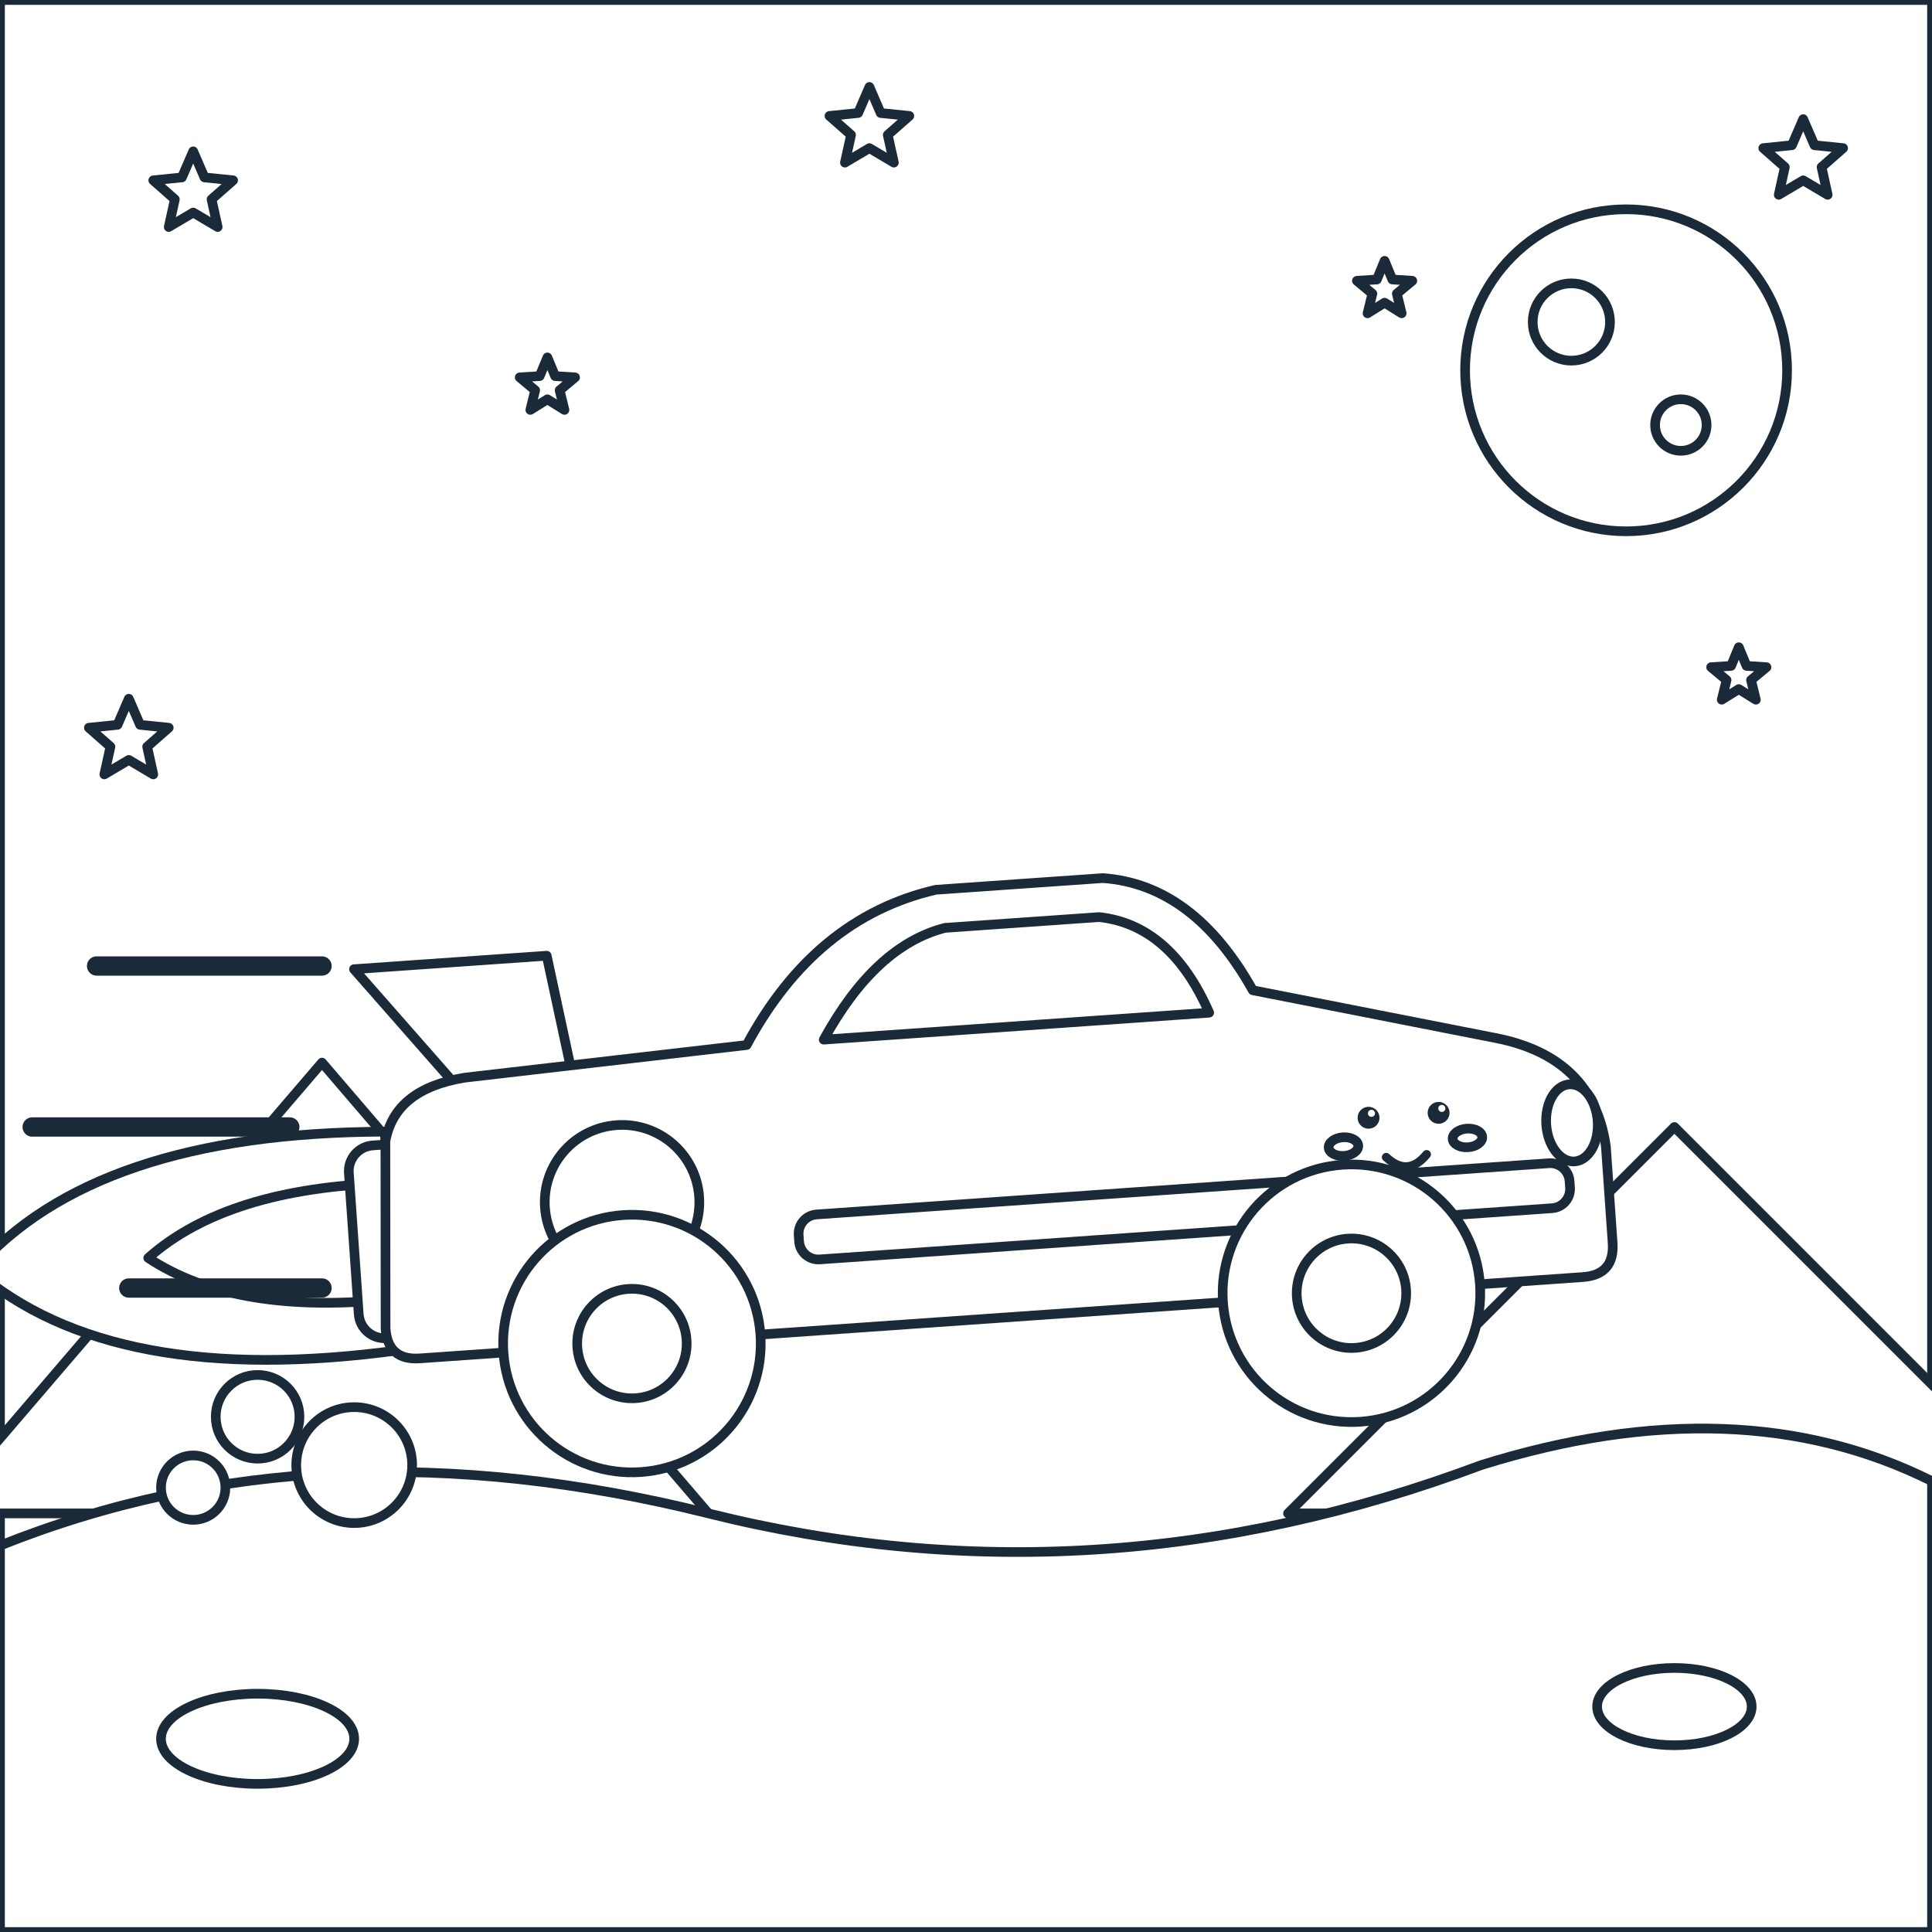
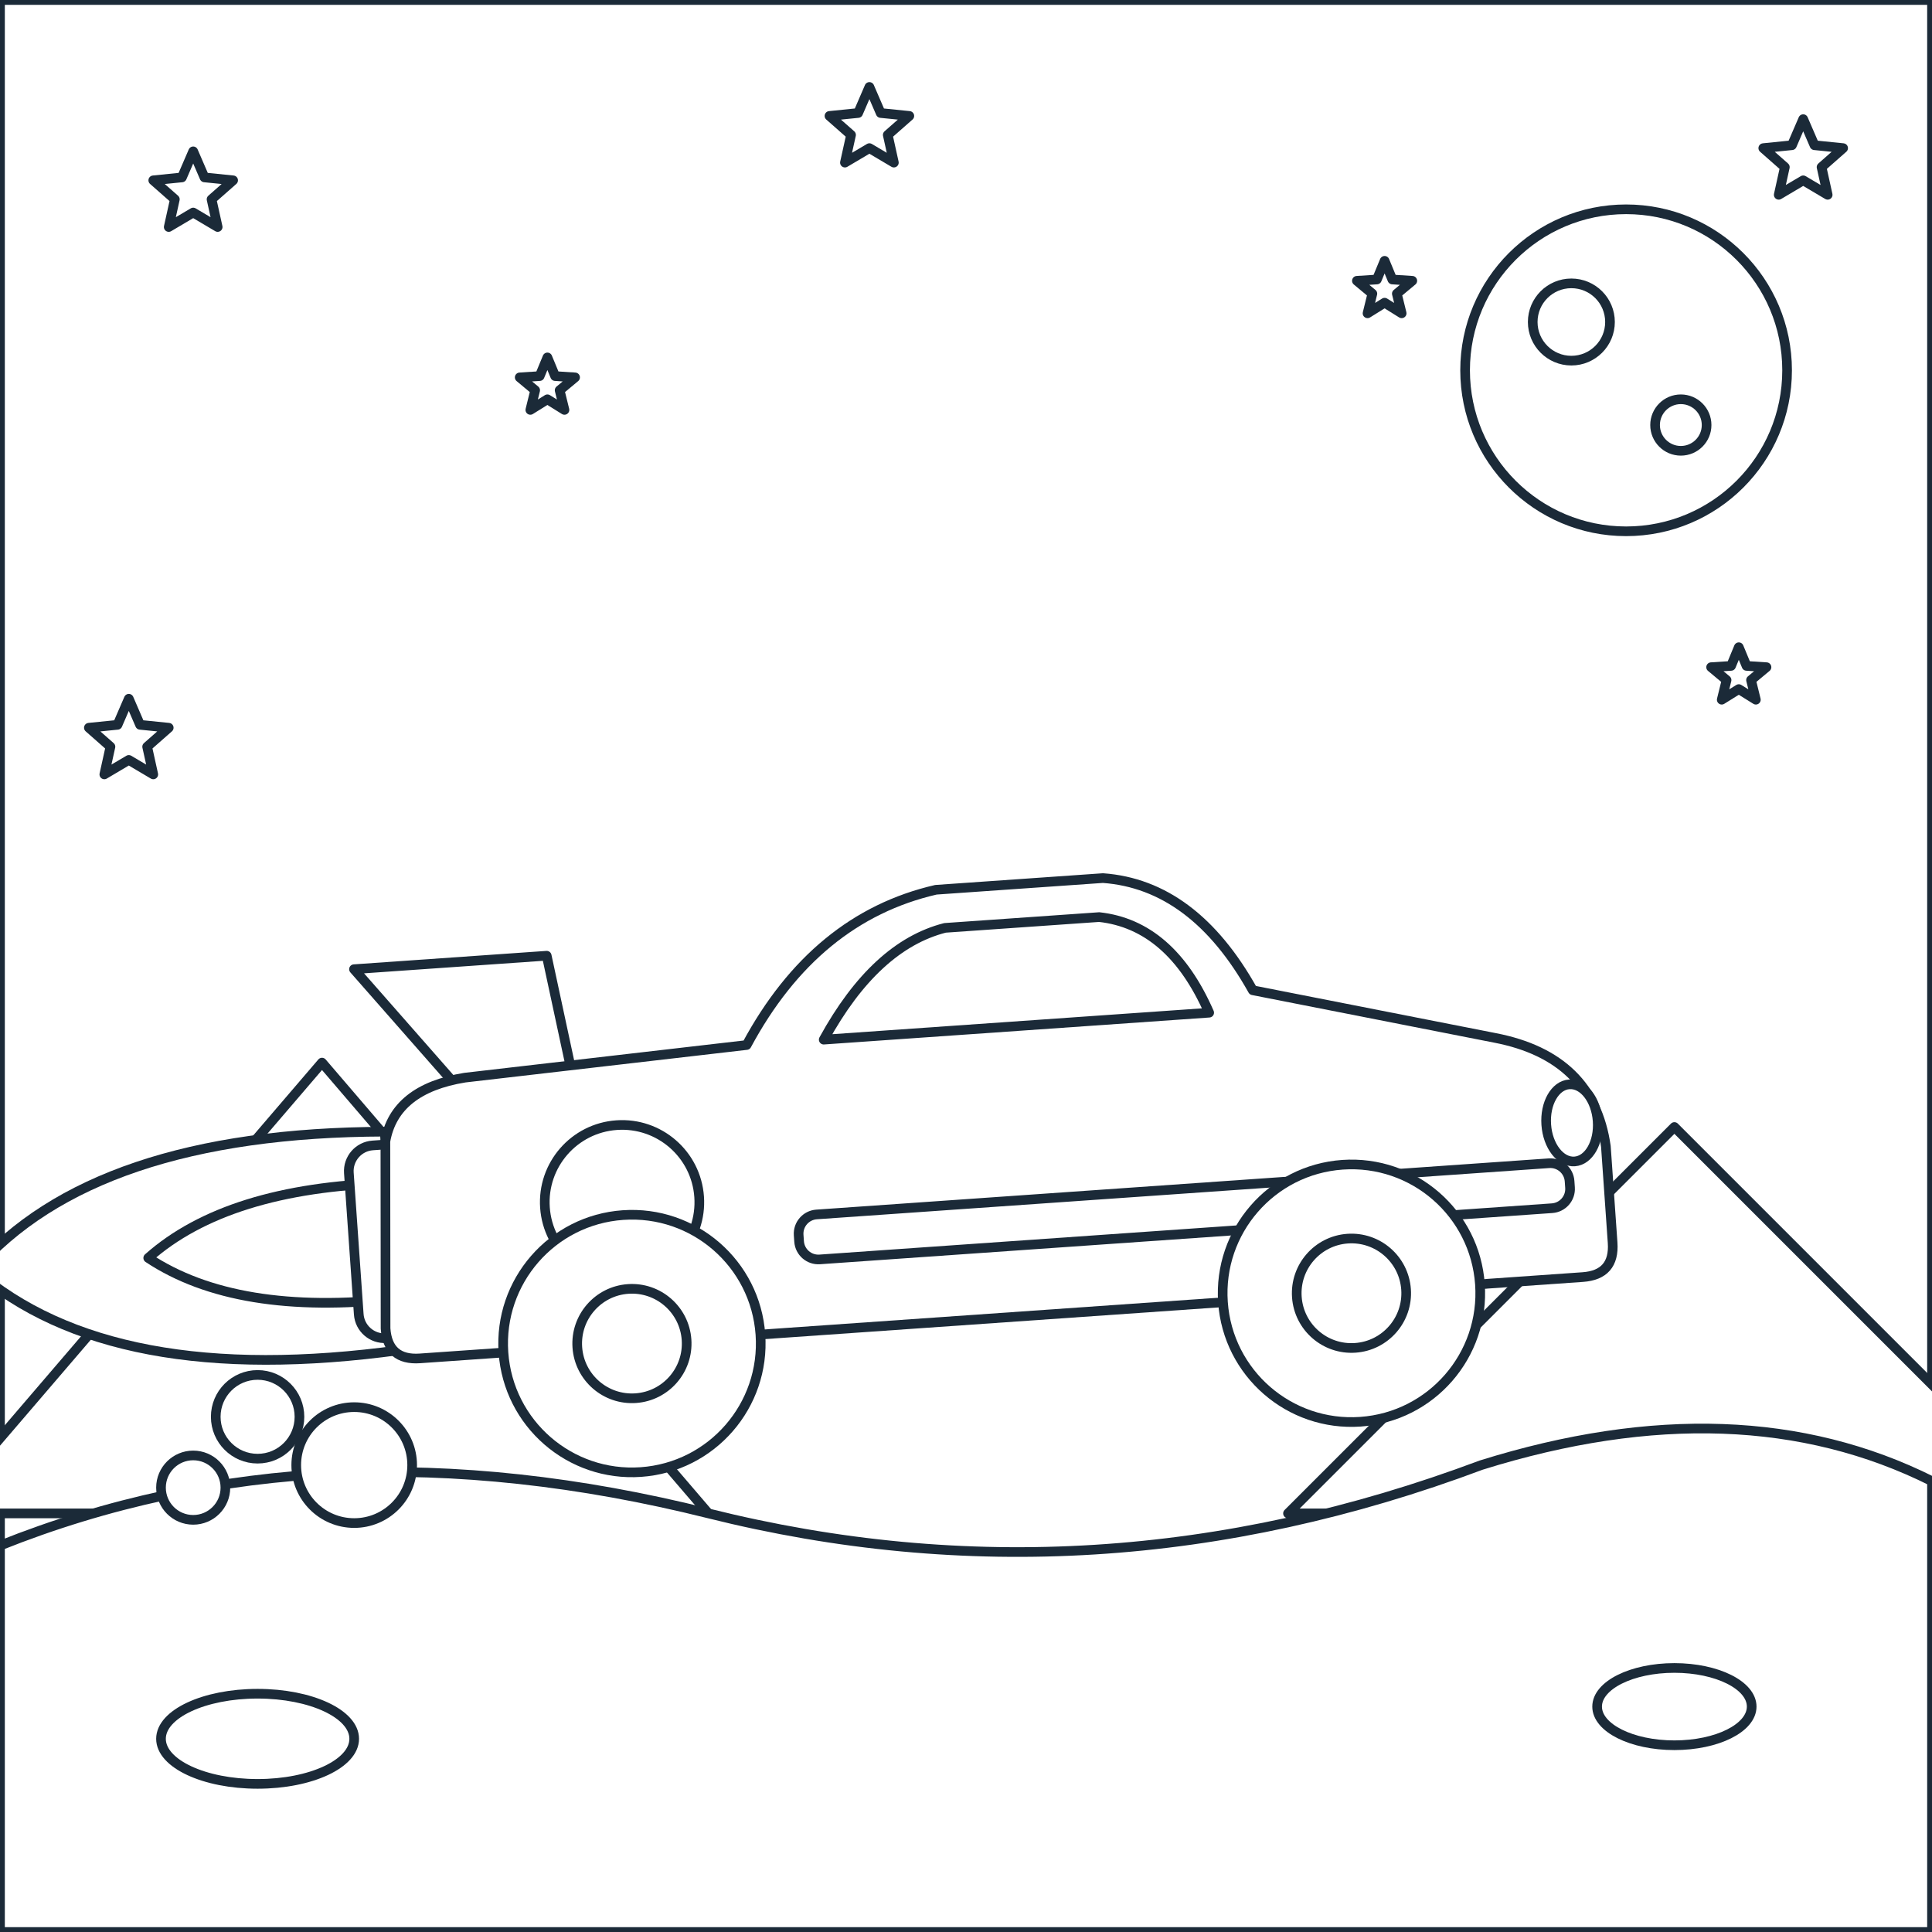
<svg xmlns="http://www.w3.org/2000/svg" viewBox="0 0 600 600" data-picture="xe-dua--phan-luc">
  <g class="scene-back">
    <rect x="0" y="0" width="600" height="600" rx="0" id="r-nen-troi" data-region="nen-troi" class="region" fill="#FFFFFF" stroke="#1B2A38" stroke-width="3" stroke-linejoin="round" />
    <polygon points="60,47 63.5,55.1 72.4,56 65.7,61.9 67.6,70.5 60,66 52.4,70.5 54.3,61.9 47.6,56 56.5,55.1" id="r-sao-1" data-region="sao-1" class="region" fill="#FFFFFF" stroke="#1B2A38" stroke-width="3" stroke-linejoin="round" />
    <polygon points="170,111 172.4,116.8 178.6,117.2 173.8,121.2 175.3,127.3 170,124 164.7,127.3 166.2,121.2 161.4,117.2 167.6,116.8" id="r-sao-2" data-region="sao-2" class="region" fill="#FFFFFF" stroke="#1B2A38" stroke-width="3" stroke-linejoin="round" />
    <polygon points="270,27 273.5,35.1 282.4,36 275.7,41.9 277.6,50.5 270,46 262.4,50.5 264.3,41.9 257.6,36 266.5,35.1" id="r-sao-3" data-region="sao-3" class="region" fill="#FFFFFF" stroke="#1B2A38" stroke-width="3" stroke-linejoin="round" />
    <polygon points="430,81 432.4,86.8 438.6,87.2 433.8,91.2 435.3,97.3 430,94 424.7,97.3 426.2,91.2 421.4,87.2 427.6,86.8" id="r-sao-4" data-region="sao-4" class="region" fill="#FFFFFF" stroke="#1B2A38" stroke-width="3" stroke-linejoin="round" />
    <polygon points="560,37 563.5,45.1 572.4,46 565.7,51.9 567.6,60.5 560,56 552.4,60.5 554.3,51.9 547.6,46 556.5,45.1" id="r-sao-5" data-region="sao-5" class="region" fill="#FFFFFF" stroke="#1B2A38" stroke-width="3" stroke-linejoin="round" />
    <polygon points="540,201 542.4,206.8 548.6,207.2 543.8,211.2 545.3,217.3 540,214 534.7,217.3 536.2,211.2 531.4,207.2 537.6,206.8" id="r-sao-6" data-region="sao-6" class="region" fill="#FFFFFF" stroke="#1B2A38" stroke-width="3" stroke-linejoin="round" />
    <polygon points="40,217 43.5,225.1 52.4,226 45.7,231.9 47.6,240.5 40,236 32.4,240.5 34.3,231.9 27.6,226 36.5,225.1" id="r-sao-7" data-region="sao-7" class="region" fill="#FFFFFF" stroke="#1B2A38" stroke-width="3" stroke-linejoin="round" />
    <polygon points="-20,470 100,330 220,470" id="r-nui-hoa-1" data-region="nui-hoa-1" class="region" fill="#FFFFFF" stroke="#1B2A38" stroke-width="3" stroke-linejoin="round" />
    <polygon points="400,470 520,350 640,470" id="r-nui-hoa-2" data-region="nui-hoa-2" class="region" fill="#FFFFFF" stroke="#1B2A38" stroke-width="3" stroke-linejoin="round" />
    <ellipse cx="505" cy="115" rx="50" ry="50" id="r-hanh-tinh" data-region="hanh-tinh" class="region" fill="#FFFFFF" stroke="#1B2A38" stroke-width="3" stroke-linejoin="round" />
    <ellipse cx="488" cy="100" rx="12" ry="12" id="r-ho-hanh-tinh-1" data-region="ho-hanh-tinh-1" class="region" fill="#FFFFFF" stroke="#1B2A38" stroke-width="3" stroke-linejoin="round" />
    <ellipse cx="522" cy="132" rx="8" ry="8" id="r-ho-hanh-tinh-2" data-region="ho-hanh-tinh-2" class="region" fill="#FFFFFF" stroke="#1B2A38" stroke-width="3" stroke-linejoin="round" />
    <path d="M 0 480 Q 100 440 220 470 Q 340 500 460 455 Q 540 430 600 460 L 600 600 L 0 600 Z" id="r-nen-dat" data-region="nen-dat" class="region" fill="#FFFFFF" stroke="#1B2A38" stroke-width="3" stroke-linejoin="round" />
    <ellipse cx="80" cy="540" rx="30" ry="14" id="r-da-do-1" data-region="da-do-1" class="region" fill="#FFFFFF" stroke="#1B2A38" stroke-width="3" stroke-linejoin="round" />
    <ellipse cx="520" cy="530" rx="24" ry="12" id="r-da-do-2" data-region="da-do-2" class="region" fill="#FFFFFF" stroke="#1B2A38" stroke-width="3" stroke-linejoin="round" />
    <ellipse cx="110" cy="455" rx="18" ry="18" id="r-bui-1" data-region="bui-1" class="region" fill="#FFFFFF" stroke="#1B2A38" stroke-width="3" stroke-linejoin="round" />
    <ellipse cx="80" cy="440" rx="13" ry="13" id="r-bui-2" data-region="bui-2" class="region" fill="#FFFFFF" stroke="#1B2A38" stroke-width="3" stroke-linejoin="round" />
    <ellipse cx="60" cy="462" rx="10" ry="10" id="r-bui-3" data-region="bui-3" class="region" fill="#FFFFFF" stroke="#1B2A38" stroke-width="3" stroke-linejoin="round" />
  </g>
  <g id="subject" class="subject anim-drive" transform="translate(0 -30) translate(300 440) scale(1) rotate(-4) translate(-300 -440)">
    <path d="M 124 369 Q 34 363 -6 403 Q 34 443 124 437 Z" id="r-lua-phan-luc" data-region="lua-phan-luc" class="region" fill="#FFFFFF" stroke="#1B2A38" stroke-width="3" stroke-linejoin="round" />
    <path d="M 124 385 Q 74 383 48 403 Q 74 423 124 421 Z" id="r-loi-lua-phan-luc" data-region="loi-lua-phan-luc" class="region" fill="#FFFFFF" stroke="#1B2A38" stroke-width="3" stroke-linejoin="round" />
    <rect x="112" y="373" width="26" height="60" rx="8" id="r-dong-co-phan-luc" data-region="dong-co-phan-luc" class="region" fill="#FFFFFF" stroke="#1B2A38" stroke-width="3" stroke-linejoin="round" />
    <polygon points="118,318 178,318 184,360 150,360" id="r-canh-gio" data-region="canh-gio" class="region" fill="#FFFFFF" stroke="#1B2A38" stroke-width="3" stroke-linejoin="round" />
    <path d="M 120 430 L 124 372 Q 128 356 150 354 L 238 350 Q 262 312 300 306 L 352 306 Q 380 310 396 344 L 470 364 Q 500 372 502 400 L 502 430 Q 502 440 492 440 L 130 440 Q 120 440 120 430 Z" id="r-than-xe" data-region="than-xe" class="region" fill="#FFFFFF" stroke="#1B2A38" stroke-width="3" stroke-linejoin="round" />
    <path d="M 262 350 Q 280 322 302 318 L 350 318 Q 372 322 382 350 Z" id="r-kinh-lai" data-region="kinh-lai" class="region" fill="#FFFFFF" stroke="#1B2A38" stroke-width="3" stroke-linejoin="round" />
    <ellipse cx="196" cy="396" rx="24" ry="24" id="r-so-xe" data-region="so-xe" class="region" fill="#FFFFFF" stroke="#1B2A38" stroke-width="3" stroke-linejoin="round" />
    <rect x="250" y="404" width="240" height="14" rx="6" id="r-soc-xe" data-region="soc-xe" class="region" fill="#FFFFFF" stroke="#1B2A38" stroke-width="3" stroke-linejoin="round" />
    <ellipse cx="492" cy="392" rx="8" ry="12" id="r-den-truoc" data-region="den-truoc" class="region" fill="#FFFFFF" stroke="#1B2A38" stroke-width="3" stroke-linejoin="round" />
    <ellipse cx="196" cy="440" rx="40" ry="40" id="r-banh-sau" data-region="banh-sau" class="region" fill="#FFFFFF" stroke="#1B2A38" stroke-width="3" stroke-linejoin="round" />
    <ellipse cx="196" cy="440" rx="17" ry="17" id="r-mam-sau" data-region="mam-sau" class="region" fill="#FFFFFF" stroke="#1B2A38" stroke-width="3" stroke-linejoin="round" />
    <ellipse cx="420" cy="440" rx="40" ry="40" id="r-banh-truoc" data-region="banh-truoc" class="region" fill="#FFFFFF" stroke="#1B2A38" stroke-width="3" stroke-linejoin="round" />
    <ellipse cx="420" cy="440" rx="17" ry="17" id="r-mam-truoc" data-region="mam-truoc" class="region" fill="#FFFFFF" stroke="#1B2A38" stroke-width="3" stroke-linejoin="round" />
-     <g class="deco" pointer-events="none">
-       <circle cx="429.1" cy="386" r="3.4" fill="#1B2A38" />
-     </g>
-     <g class="deco" pointer-events="none">
-       <circle cx="450.9" cy="386" r="3.4" fill="#1B2A38" />
-     </g>
-     <g class="deco" pointer-events="none">
-       <circle cx="430.1" cy="384.7" r="1.1" fill="#FFFFFF" />
-     </g>
-     <g class="deco" pointer-events="none">
-       <circle cx="452" cy="384.7" r="1.1" fill="#FFFFFF" />
-     </g>
-     <ellipse cx="420.7" cy="394.4" rx="4.6" ry="2.9" id="r-ma-trai" data-region="ma-trai" class="region" fill="#FFFFFF" stroke="#1B2A38" stroke-width="3" stroke-linejoin="round" />
-     <ellipse cx="459.3" cy="394.4" rx="4.6" ry="2.9" id="r-ma-phai" data-region="ma-phai" class="region" fill="#FFFFFF" stroke="#1B2A38" stroke-width="3" stroke-linejoin="round" />
-     <g class="deco" pointer-events="none">
-       <path d="M 433.7 398.6 Q 440 405.3 446.3 398.6" fill="none" stroke="#1B2A38" stroke-width="2.68" stroke-linecap="round" stroke-linejoin="round" />
-     </g>
  </g>
  <g class="scene-front">
-     <g class="deco" pointer-events="none">
-       <path d="M 100 300 L 30 300 M 90 350 L 10 350 M 100 400 L 40 400" fill="none" stroke="#1B2A38" stroke-width="6" stroke-linecap="round" stroke-linejoin="round" />
-     </g>
-   </g>
+ 
+ </g>
</svg>
